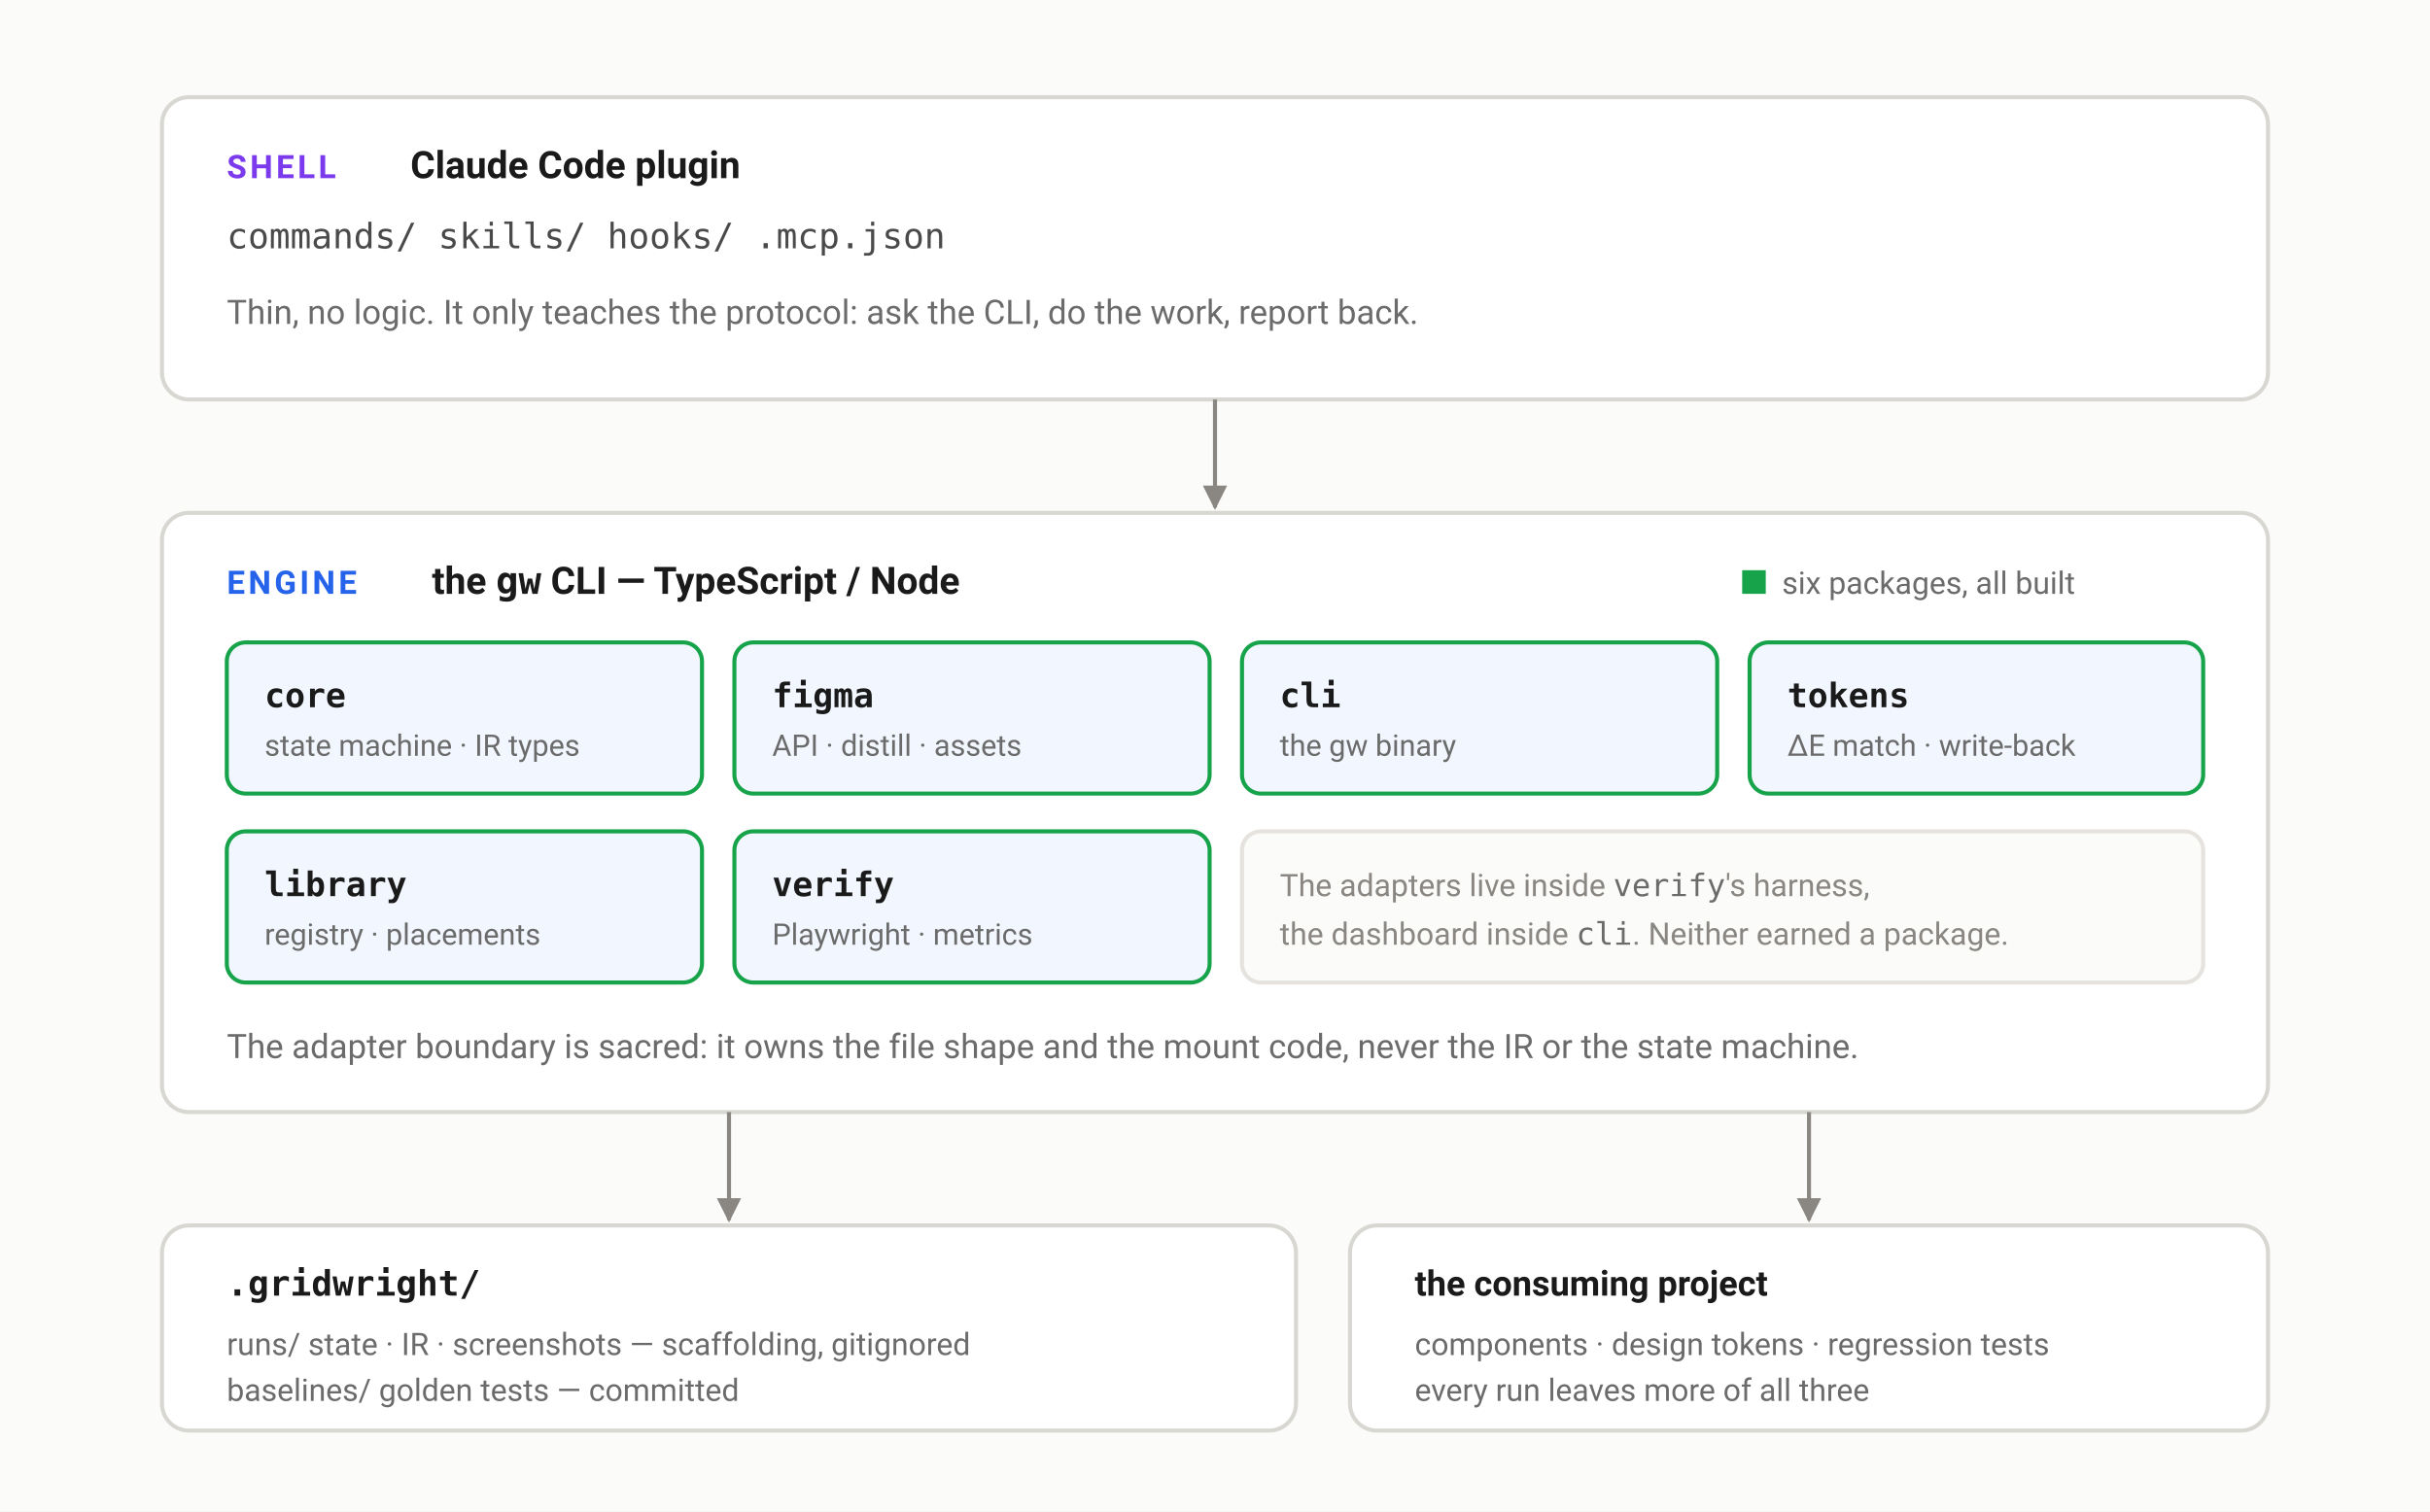
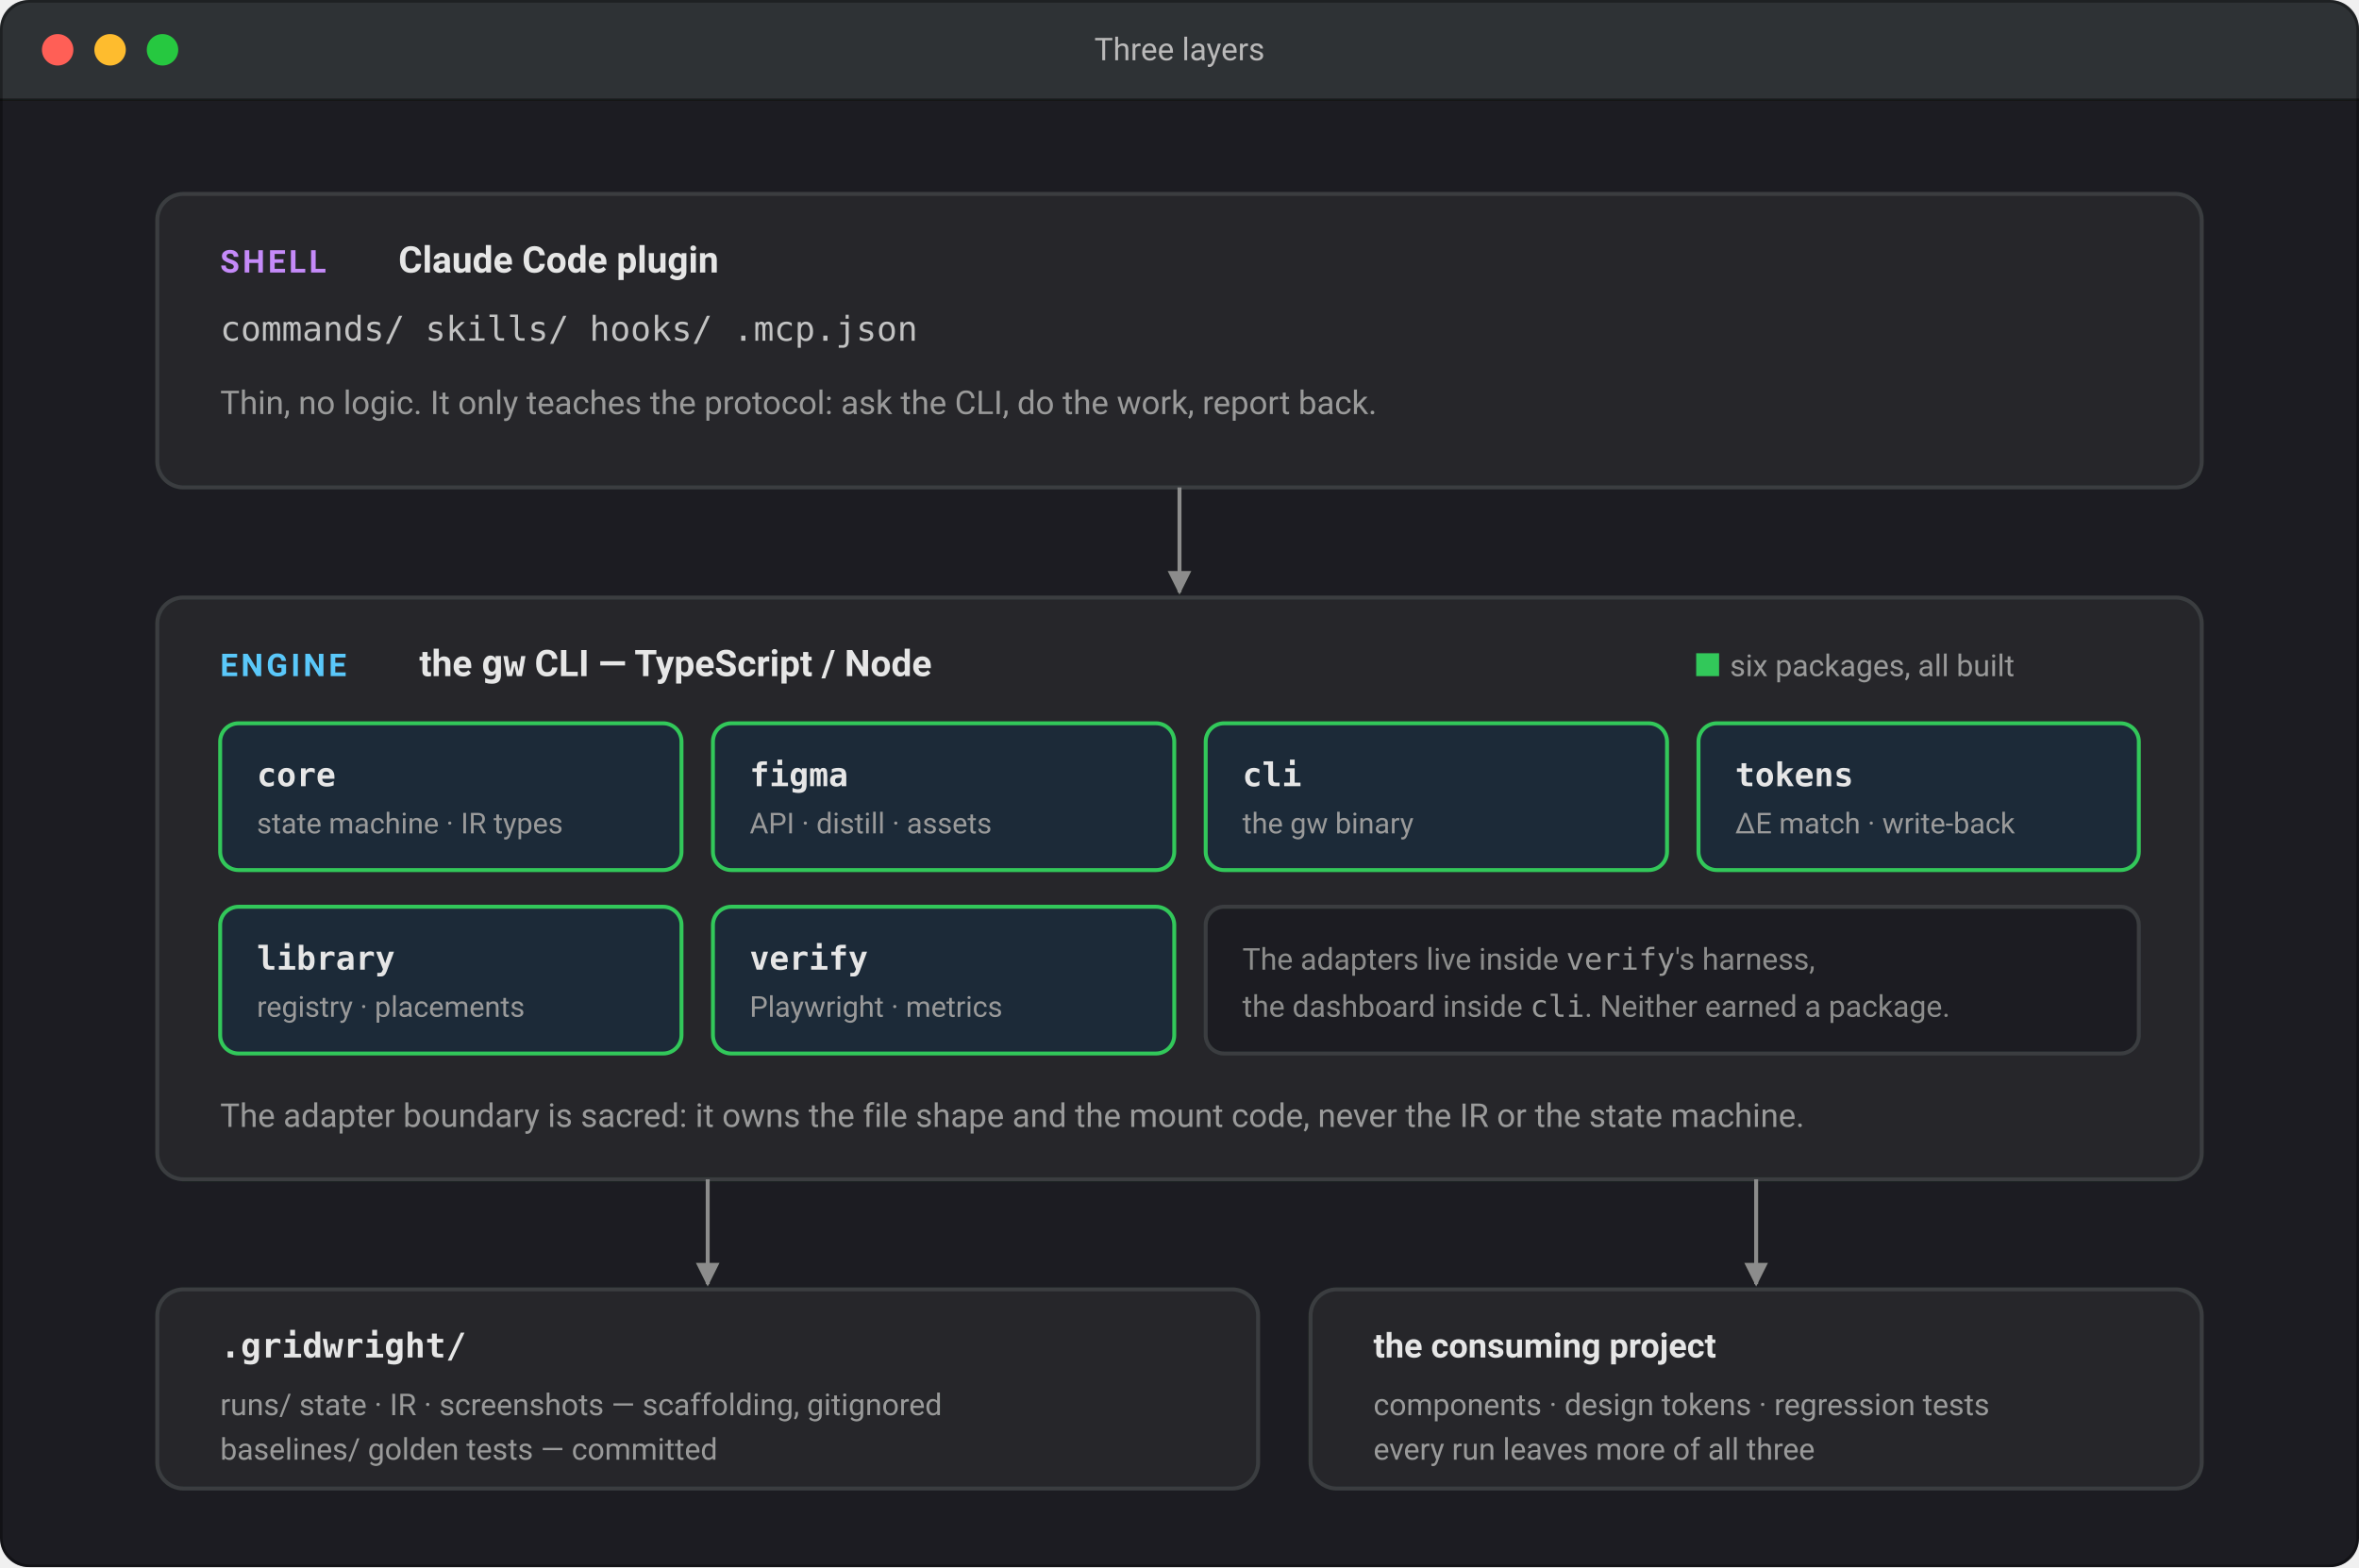
- <svg xmlns="http://www.w3.org/2000/svg" viewBox="0 0 900 560" width="900" height="560" font-family="ui-sans-serif, -apple-system, Segoe UI, Roboto, Helvetica, Arial, sans-serif">
+ <svg xmlns="http://www.w3.org/2000/svg" viewBox="0 0 900 598" width="900" height="598" font-family="ui-sans-serif, -apple-system, BlinkMacSystemFont, Segoe UI, Roboto, sans-serif">
  <defs>
-     <marker id="a" viewBox="0 0 10 10" refX="9" refY="5" markerWidth="6" markerHeight="6" orient="auto-start-reverse">
-       <path d="M0 0 L10 5 L0 10 z" fill="#8a8681" />
-     </marker>
+     <clipPath id="win">
+       <rect x="0" y="0" width="900" height="598" rx="11" />
+     </clipPath>
+     <filter id="shadow" x="-10%" y="-10%" width="120%" height="130%">
+       <feDropShadow dx="0" dy="6" stdDeviation="10" flood-color="#000" flood-opacity=".28" />
+     </filter>
  </defs>
-   <rect width="900" height="560" fill="#fbfbfa" />
-   <rect x="60" y="36" width="780" height="112" rx="10" fill="#ffffff" stroke="#d9d7d2" stroke-width="1.5" />
-   <text x="84" y="66" font-size="12" font-weight="700" fill="#7c3aed" letter-spacing="1.2">SHELL</text>
-   <text x="152" y="66" font-size="14" font-weight="600" fill="#1a1a1a">Claude Code plugin</text>
-   <text x="84" y="92" font-size="13" font-family="ui-monospace, SFMono-Regular, Menlo, monospace" fill="#4a4a4a">commands/   skills/   hooks/   .mcp.json</text>
-   <text x="84" y="120" font-size="12.5" fill="#6b6b6b">Thin, no logic. It only teaches the protocol: ask the CLI, do the work, report back.</text>
-   <line x1="450" y1="148" x2="450" y2="188" stroke="#8a8681" stroke-width="1.5" marker-end="url(#a)" />
-   <rect x="60" y="190" width="780" height="222" rx="10" fill="#ffffff" stroke="#d9d7d2" stroke-width="1.5" />
-   <text x="84" y="220" font-size="12" font-weight="700" fill="#2563eb" letter-spacing="1.2">ENGINE</text>
-   <text x="160" y="220" font-size="14" font-weight="600" fill="#1a1a1a">the <tspan font-family="ui-monospace, SFMono-Regular, Menlo, monospace">gw</tspan> CLI — TypeScript / Node</text>
-   <text x="646" y="220" font-size="12" fill="#16a34a">■</text>
-   <text x="660" y="220" font-size="11.5" fill="#6b6b6b">six packages, all built</text>
-   <rect x="84" y="238" width="176" height="56" rx="7" fill="#f2f7ff" stroke="#16a34a" stroke-width="1.5" />
-   <text x="98" y="262" font-size="12.5" font-weight="600" font-family="ui-monospace, SFMono-Regular, Menlo, monospace" fill="#1a1a1a">core</text>
-   <text x="98" y="280" font-size="11" fill="#6b6b6b">state machine · IR types</text>
-   <rect x="272" y="238" width="176" height="56" rx="7" fill="#f2f7ff" stroke="#16a34a" stroke-width="1.5" />
-   <text x="286" y="262" font-size="12.5" font-weight="600" font-family="ui-monospace, SFMono-Regular, Menlo, monospace" fill="#1a1a1a">figma</text>
-   <text x="286" y="280" font-size="11" fill="#6b6b6b">API · distill · assets</text>
-   <rect x="460" y="238" width="176" height="56" rx="7" fill="#f2f7ff" stroke="#16a34a" stroke-width="1.5" />
-   <text x="474" y="262" font-size="12.5" font-weight="600" font-family="ui-monospace, SFMono-Regular, Menlo, monospace" fill="#1a1a1a">cli</text>
-   <text x="474" y="280" font-size="11" fill="#6b6b6b">the gw binary</text>
-   <rect x="648" y="238" width="168" height="56" rx="7" fill="#f2f7ff" stroke="#16a34a" stroke-width="1.5" />
-   <text x="662" y="262" font-size="12.5" font-weight="600" font-family="ui-monospace, SFMono-Regular, Menlo, monospace" fill="#1a1a1a">tokens</text>
-   <text x="662" y="280" font-size="11" fill="#6b6b6b">ΔE match · write-back</text>
-   <rect x="84" y="308" width="176" height="56" rx="7" fill="#f2f7ff" stroke="#16a34a" stroke-width="1.5" />
-   <text x="98" y="332" font-size="12.5" font-weight="600" font-family="ui-monospace, SFMono-Regular, Menlo, monospace" fill="#1a1a1a">library</text>
-   <text x="98" y="350" font-size="11" fill="#6b6b6b">registry · placements</text>
-   <rect x="272" y="308" width="176" height="56" rx="7" fill="#f2f7ff" stroke="#16a34a" stroke-width="1.5" />
-   <text x="286" y="332" font-size="12.5" font-weight="600" font-family="ui-monospace, SFMono-Regular, Menlo, monospace" fill="#1a1a1a">verify</text>
-   <text x="286" y="350" font-size="11" fill="#6b6b6b">Playwright · metrics</text>
-   <rect x="460" y="308" width="356" height="56" rx="7" fill="#fbfbfa" stroke="#e6e3de" stroke-width="1.5" />
-   <text x="474" y="332" font-size="11.5" fill="#8a8681">The adapters live inside <tspan font-family="ui-monospace, SFMono-Regular, Menlo, monospace" fill="#6b6b6b">verify</tspan>'s harness,</text>
-   <text x="474" y="350" font-size="11.5" fill="#8a8681">the dashboard inside <tspan font-family="ui-monospace, SFMono-Regular, Menlo, monospace" fill="#6b6b6b">cli</tspan>. Neither earned a package.</text>
-   <text x="84" y="392" font-size="12.5" fill="#6b6b6b">The adapter boundary is sacred: it owns the file shape and the mount code, never the IR or the state machine.</text>
-   <line x1="270" y1="412" x2="270" y2="452" stroke="#8a8681" stroke-width="1.5" marker-end="url(#a)" />
-   <line x1="670" y1="412" x2="670" y2="452" stroke="#8a8681" stroke-width="1.5" marker-end="url(#a)" />
-   <rect x="60" y="454" width="420" height="76" rx="10" fill="#ffffff" stroke="#d9d7d2" stroke-width="1.5" />
-   <text x="84" y="480" font-size="13" font-weight="600" font-family="ui-monospace, SFMono-Regular, Menlo, monospace" fill="#1a1a1a">.gridwright/</text>
-   <text x="84" y="502" font-size="11.5" fill="#6b6b6b">runs/ state · IR · screenshots  —  scaffolding, gitignored</text>
-   <text x="84" y="519" font-size="11.5" fill="#6b6b6b">baselines/ golden tests  —  committed</text>
-   <rect x="500" y="454" width="340" height="76" rx="10" fill="#ffffff" stroke="#d9d7d2" stroke-width="1.5" />
-   <text x="524" y="480" font-size="13" font-weight="600" fill="#1a1a1a">the consuming project</text>
-   <text x="524" y="502" font-size="11.5" fill="#6b6b6b">components · design tokens · regression tests</text>
-   <text x="524" y="519" font-size="11.5" fill="#6b6b6b">every run leaves more of all three</text>
+   <g clip-path="url(#win)" filter="url(#shadow)">
+     <rect x="0" y="0" width="900" height="598" fill="#1d1f21" />
+     <rect x="0" y="0" width="900" height="38" fill="#2f3134" />
+     <circle cx="22" cy="19.0" r="6" fill="#ff5f57" />
+     <circle cx="42" cy="19.0" r="6" fill="#febc2e" />
+     <circle cx="62" cy="19.0" r="6" fill="#28c840" />
+     <text x="450.0" y="23.0" font-size="12" fill="#b9b9b9" text-anchor="middle">Three layers</text>
+     <line x1="0" y1="38" x2="900" y2="38" stroke="#000" stroke-opacity=".35" />
+     <g transform="translate(0 38)">
+       <defs>
+         <marker id="a" viewBox="0 0 10 10" refX="9" refY="5" markerWidth="6" markerHeight="6" orient="auto-start-reverse">
+           <path d="M0 0 L10 5 L0 10 z" fill="#8c8c8c" />
+         </marker>
+       </defs>
+       <rect x="60" y="36" width="780" height="112" rx="10" fill="#26282b" stroke="#3a3d41" stroke-width="1.5" />
+       <text x="84" y="66" font-size="12" font-weight="700" fill="#c58af9" letter-spacing="1.2">SHELL</text>
+       <text x="152" y="66" font-size="14" font-weight="600" fill="#e6e6e6">Claude Code plugin</text>
+       <text x="84" y="92" font-size="13" font-family="ui-monospace, SFMono-Regular, Menlo, monospace" fill="#c2c2c2">commands/   skills/   hooks/   .mcp.json</text>
+       <text x="84" y="120" font-size="12.5" fill="#9a9a9a">Thin, no logic. It only teaches the protocol: ask the CLI, do the work, report back.</text>
+       <line x1="450" y1="148" x2="450" y2="188" stroke="#8c8c8c" stroke-width="1.5" marker-end="url(#a)" />
+       <rect x="60" y="190" width="780" height="222" rx="10" fill="#26282b" stroke="#3a3d41" stroke-width="1.5" />
+       <text x="84" y="220" font-size="12" font-weight="700" fill="#5ac8fa" letter-spacing="1.2">ENGINE</text>
+       <text x="160" y="220" font-size="14" font-weight="600" fill="#e6e6e6">the <tspan font-family="ui-monospace, SFMono-Regular, Menlo, monospace">gw</tspan> CLI — TypeScript / Node</text>
+       <text x="646" y="220" font-size="12" fill="#33c85a">■</text>
+       <text x="660" y="220" font-size="11.5" fill="#9a9a9a">six packages, all built</text>
+       <rect x="84" y="238" width="176" height="56" rx="7" fill="#1b2a38" stroke="#33c85a" stroke-width="1.5" />
+       <text x="98" y="262" font-size="12.5" font-weight="600" font-family="ui-monospace, SFMono-Regular, Menlo, monospace" fill="#e6e6e6">core</text>
+       <text x="98" y="280" font-size="11" fill="#9a9a9a">state machine · IR types</text>
+       <rect x="272" y="238" width="176" height="56" rx="7" fill="#1b2a38" stroke="#33c85a" stroke-width="1.5" />
+       <text x="286" y="262" font-size="12.5" font-weight="600" font-family="ui-monospace, SFMono-Regular, Menlo, monospace" fill="#e6e6e6">figma</text>
+       <text x="286" y="280" font-size="11" fill="#9a9a9a">API · distill · assets</text>
+       <rect x="460" y="238" width="176" height="56" rx="7" fill="#1b2a38" stroke="#33c85a" stroke-width="1.5" />
+       <text x="474" y="262" font-size="12.5" font-weight="600" font-family="ui-monospace, SFMono-Regular, Menlo, monospace" fill="#e6e6e6">cli</text>
+       <text x="474" y="280" font-size="11" fill="#9a9a9a">the gw binary</text>
+       <rect x="648" y="238" width="168" height="56" rx="7" fill="#1b2a38" stroke="#33c85a" stroke-width="1.5" />
+       <text x="662" y="262" font-size="12.5" font-weight="600" font-family="ui-monospace, SFMono-Regular, Menlo, monospace" fill="#e6e6e6">tokens</text>
+       <text x="662" y="280" font-size="11" fill="#9a9a9a">ΔE match · write-back</text>
+       <rect x="84" y="308" width="176" height="56" rx="7" fill="#1b2a38" stroke="#33c85a" stroke-width="1.5" />
+       <text x="98" y="332" font-size="12.5" font-weight="600" font-family="ui-monospace, SFMono-Regular, Menlo, monospace" fill="#e6e6e6">library</text>
+       <text x="98" y="350" font-size="11" fill="#9a9a9a">registry · placements</text>
+       <rect x="272" y="308" width="176" height="56" rx="7" fill="#1b2a38" stroke="#33c85a" stroke-width="1.5" />
+       <text x="286" y="332" font-size="12.5" font-weight="600" font-family="ui-monospace, SFMono-Regular, Menlo, monospace" fill="#e6e6e6">verify</text>
+       <text x="286" y="350" font-size="11" fill="#9a9a9a">Playwright · metrics</text>
+       <rect x="460" y="308" width="356" height="56" rx="7" fill="#1d1f21" stroke="#3a3d41" stroke-width="1.5" />
+       <text x="474" y="332" font-size="11.5" fill="#8c8c8c">The adapters live inside <tspan font-family="ui-monospace, SFMono-Regular, Menlo, monospace" fill="#9a9a9a">verify</tspan>'s harness,</text>
+       <text x="474" y="350" font-size="11.5" fill="#8c8c8c">the dashboard inside <tspan font-family="ui-monospace, SFMono-Regular, Menlo, monospace" fill="#9a9a9a">cli</tspan>. Neither earned a package.</text>
+       <text x="84" y="392" font-size="12.5" fill="#9a9a9a">The adapter boundary is sacred: it owns the file shape and the mount code, never the IR or the state machine.</text>
+       <line x1="270" y1="412" x2="270" y2="452" stroke="#8c8c8c" stroke-width="1.5" marker-end="url(#a)" />
+       <line x1="670" y1="412" x2="670" y2="452" stroke="#8c8c8c" stroke-width="1.5" marker-end="url(#a)" />
+       <rect x="60" y="454" width="420" height="76" rx="10" fill="#26282b" stroke="#3a3d41" stroke-width="1.5" />
+       <text x="84" y="480" font-size="13" font-weight="600" font-family="ui-monospace, SFMono-Regular, Menlo, monospace" fill="#e6e6e6">.gridwright/</text>
+       <text x="84" y="502" font-size="11.5" fill="#9a9a9a">runs/ state · IR · screenshots  —  scaffolding, gitignored</text>
+       <text x="84" y="519" font-size="11.5" fill="#9a9a9a">baselines/ golden tests  —  committed</text>
+       <rect x="500" y="454" width="340" height="76" rx="10" fill="#26282b" stroke="#3a3d41" stroke-width="1.5" />
+       <text x="524" y="480" font-size="13" font-weight="600" fill="#e6e6e6">the consuming project</text>
+       <text x="524" y="502" font-size="11.5" fill="#9a9a9a">components · design tokens · regression tests</text>
+       <text x="524" y="519" font-size="11.5" fill="#9a9a9a">every run leaves more of all three</text>
+     </g>
+   </g>
+   <rect x=".5" y=".5" width="899" height="597" rx="11" fill="none" stroke="#000" stroke-opacity=".35" />
</svg>
